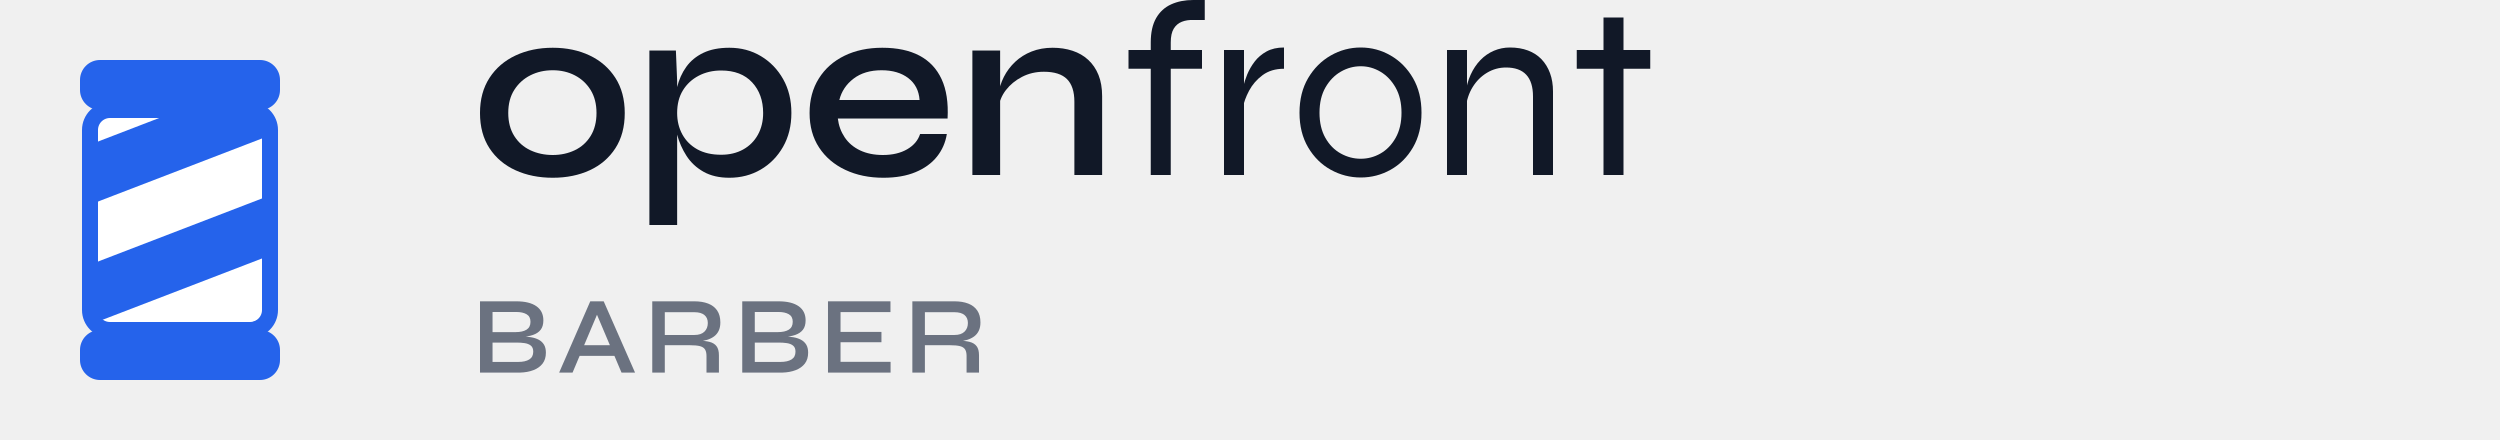
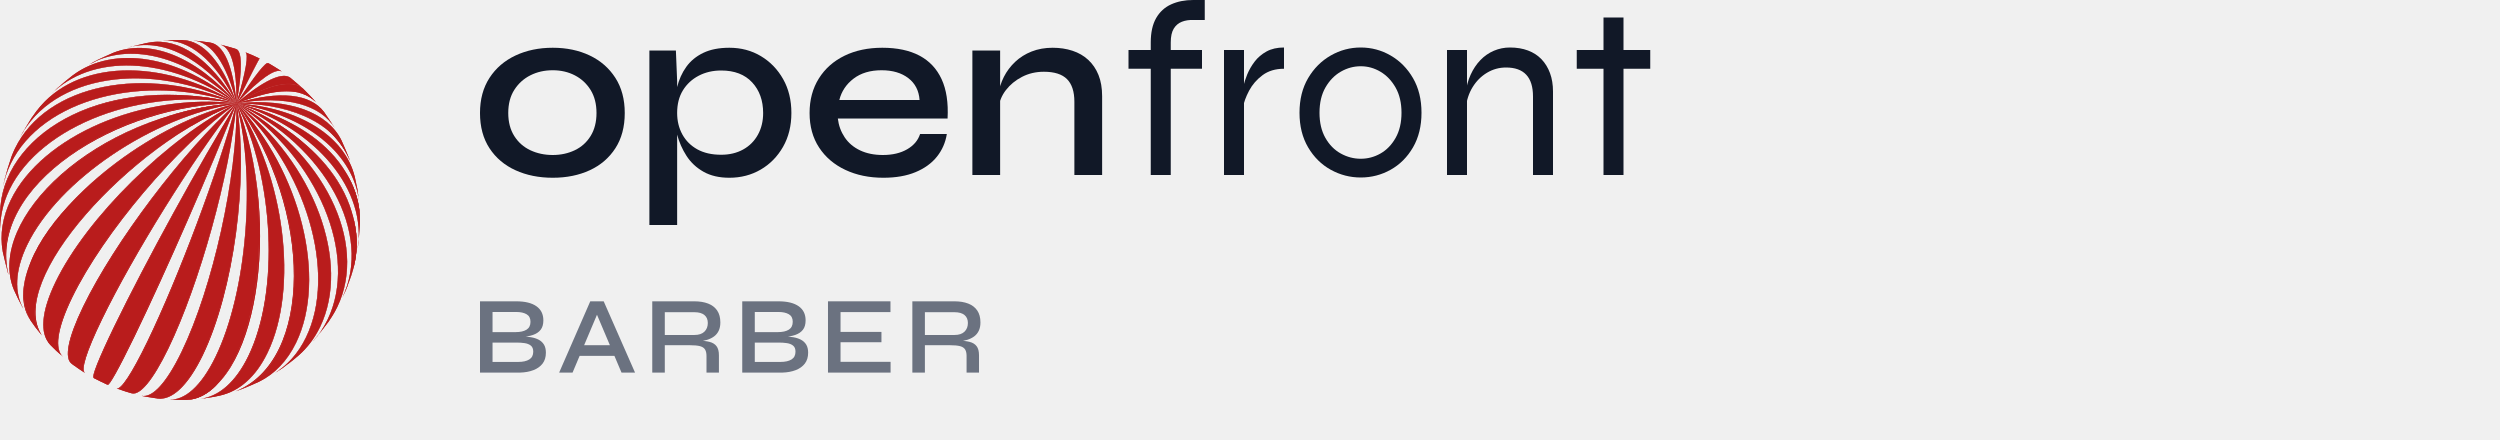
<svg xmlns="http://www.w3.org/2000/svg" width="250" height="44" viewBox="0 0 250 44" fill="none">
  <g transform="translate(0 4)">
-     <svg viewBox="0 0 36 36" width="36" height="36">
+     <svg style="color: #b91c1c" viewBox="0 0 116 116" fill="currentColor" width="36" height="36">
+       <g clipPath="url(#clip0_103_7079)">
+         <path d="M93.67 12.268C94.903 13.285 96.526 14.67 97.716 15.73C94.406 12.636 86.984 13.934 76.338 20.339C76.338 20.339 76.316 20.339 76.316 20.317C85.21 12.852 91.203 10.321 93.67 12.268Z" fill="currentColor" />
+         <path d="M93.67 12.268C94.903 13.285 96.526 14.67 97.716 15.73C94.406 12.636 86.984 13.934 76.338 20.339C76.338 20.339 76.316 20.339 76.316 20.317C85.21 12.852 91.203 10.321 93.67 12.268Z" fill="currentColor" />
+         <path d="M93.67 12.269C94.903 13.286 96.526 14.671 97.716 15.731C94.405 12.637 86.984 13.935 76.338 20.34C76.338 20.34 76.316 20.34 76.316 20.318C85.209 12.853 91.203 10.321 93.67 12.269ZM93.54 12.161C91.073 10.235 85.101 12.831 76.208 20.404C86.962 13.957 94.449 12.658 97.781 15.796C96.526 14.692 94.838 13.221 93.54 12.161Z" fill="currentColor" />
+         <path d="M93.67 12.269C94.903 13.286 96.526 14.671 97.716 15.731C94.405 12.637 86.984 13.935 76.338 20.34C76.338 20.34 76.316 20.34 76.316 20.318C85.209 12.853 91.203 10.321 93.67 12.269ZM93.54 12.161C91.073 10.235 85.101 12.831 76.208 20.404C86.962 13.957 94.449 12.658 97.781 15.796C96.526 14.692 94.838 13.221 93.54 12.161Z" fill="currentColor" />
+         <path d="M86.573 7.53L87.006 7.768C88.131 8.46 89.624 9.369 90.727 10.105C88.91 8.828 83.976 12.139 76.317 20.318C76.317 20.318 76.295 20.318 76.295 20.296C79.151 16.012 85.145 7.054 86.573 7.53Z" fill="currentColor" />
+         <path d="M86.573 7.53L87.006 7.768C88.131 8.46 89.624 9.369 90.727 10.105C88.91 8.828 83.976 12.139 76.317 20.318C76.317 20.318 76.295 20.318 76.295 20.296C79.151 16.012 85.145 7.054 86.573 7.53Z" fill="currentColor" />
+         <path d="M86.573 7.529L87.005 7.767C88.13 8.46 89.623 9.369 90.727 10.104C88.909 8.828 83.976 12.138 76.316 20.317C76.316 20.317 76.295 20.317 76.295 20.296C79.151 16.011 85.144 7.053 86.573 7.529ZM86.421 7.443C85.62 6.988 82.18 11.273 76.208 20.425C83.976 12.203 88.996 8.914 90.857 10.213C89.71 9.477 88.174 8.481 87.005 7.767L86.421 7.443Z" fill="currentColor" />
+         <path d="M86.573 7.529L87.005 7.767C88.13 8.46 89.623 9.369 90.727 10.104C88.909 8.828 83.976 12.138 76.316 20.317C76.316 20.317 76.295 20.317 76.295 20.296C79.151 16.011 85.144 7.053 86.573 7.529ZM86.421 7.443C85.62 6.988 82.18 11.273 76.208 20.425C83.976 12.203 88.996 8.914 90.857 10.213C89.71 9.477 88.174 8.481 87.005 7.767L86.421 7.443Z" fill="currentColor" />
+         <path d="M79.151 4.003L81.379 4.933L83.5 5.907C83.457 5.864 81.055 10.646 76.251 20.296H76.23C79.367 9.845 80.254 4.414 79.151 4.003Z" fill="currentColor" />
+         <path d="M79.151 4.003L81.379 4.933L83.5 5.907C83.457 5.864 81.055 10.646 76.251 20.296H76.23C79.367 9.845 80.254 4.414 79.151 4.003Z" fill="currentColor" />
+         <path d="M79.151 4.002L81.379 4.933L83.5 5.907C83.457 5.863 81.055 10.645 76.251 20.296H76.23C79.367 9.845 80.254 4.414 79.151 4.002ZM79.021 3.938C80.168 4.349 79.324 9.866 76.208 20.425C81.076 10.71 83.565 5.928 83.651 5.971L81.401 4.911L79.021 3.938Z" fill="currentColor" />
+         <path d="M79.151 4.002L81.379 4.933L83.5 5.907C83.457 5.863 81.055 10.645 76.251 20.296H76.23C79.367 9.845 80.254 4.414 79.151 4.002ZM79.021 3.938C80.168 4.349 79.324 9.866 76.208 20.425C81.076 10.71 83.565 5.928 83.651 5.971L81.401 4.911L79.021 3.938Z" fill="currentColor" />
+         <path d="M71.231 1.536C72.53 1.882 74.261 2.337 75.537 2.726L75.927 2.856C77.874 3.484 78.134 9.347 76.23 20.296H76.208C76.381 8.59 74.456 2.272 71.231 1.536Z" fill="currentColor" />
+         <path d="M71.231 1.536C72.53 1.882 74.261 2.337 75.537 2.726L75.927 2.856C77.874 3.484 78.134 9.347 76.23 20.296H76.208C76.381 8.59 74.456 2.272 71.231 1.536Z" fill="currentColor" />
+         <path d="M71.231 1.536C72.53 1.883 74.261 2.337 75.537 2.727L75.927 2.856C77.874 3.484 78.134 9.348 76.23 20.296H76.208C76.381 8.59 74.456 2.272 71.231 1.536ZM71.08 1.493C72.53 2.077 76.36 3.657 76.23 20.426C78.199 9.391 78.004 3.505 76.078 2.9L75.537 2.727C74.196 2.337 72.422 1.818 71.08 1.493Z" fill="currentColor" />
+         <path d="M71.231 1.536C72.53 1.883 74.261 2.337 75.537 2.727L75.927 2.856C77.874 3.484 78.134 9.348 76.23 20.296H76.208C76.381 8.59 74.456 2.272 71.231 1.536ZM71.08 1.493C72.53 2.077 76.36 3.657 76.23 20.426C78.199 9.391 78.004 3.505 76.078 2.9L75.537 2.727C74.196 2.337 72.422 1.818 71.08 1.493Z" fill="currentColor" />
+         <path d="M62.512 0.173C64.07 0.346 66.125 0.584 67.683 0.822C71.859 1.514 75.062 8.092 76.208 20.274H76.187C73.136 7.421 68.073 0.627 62.512 0.173Z" fill="currentColor" />
+         <path d="M62.512 0.173C64.07 0.346 66.125 0.584 67.683 0.822C71.859 1.514 75.062 8.092 76.208 20.274H76.187C73.136 7.421 68.073 0.627 62.512 0.173Z" fill="currentColor" />
+         <path d="M62.512 0.173C64.07 0.346 66.126 0.584 67.683 0.822C71.859 1.514 75.062 8.092 76.209 20.274H76.187C73.136 7.421 68.073 0.627 62.512 0.173ZM62.339 0.173C67.965 0.606 73.093 7.465 76.209 20.426C75.127 8.157 72.011 1.558 67.835 0.844C66.234 0.606 64.113 0.324 62.512 0.173H62.339Z" fill="currentColor" />
+         <path d="M62.512 0.173C64.07 0.346 66.126 0.584 67.683 0.822C71.859 1.514 75.062 8.092 76.209 20.274H76.187C73.136 7.421 68.073 0.627 62.512 0.173ZM62.339 0.173C67.965 0.606 73.093 7.465 76.209 20.426C75.127 8.157 72.011 1.558 67.835 0.844C66.234 0.606 64.113 0.324 62.512 0.173H62.339Z" fill="currentColor" />
+         <path d="M52.623 0.238L55.111 0.065L58.508 0C66.017 0.757 71.145 6.621 76.165 20.275H76.143C69.414 6.297 60.716 -0.541 52.623 0.238Z" fill="currentColor" />
+         <path d="M52.623 0.238L55.111 0.065L58.508 0C66.017 0.757 71.145 6.621 76.165 20.275H76.143C69.414 6.297 60.716 -0.541 52.623 0.238Z" fill="currentColor" />
+         <path d="M52.623 0.238L55.111 0.065L58.508 0C66.016 0.757 71.144 6.621 76.165 20.275H76.143C69.413 6.297 60.715 -0.541 52.623 0.238ZM52.406 0.26C60.585 -0.563 69.392 6.318 76.208 20.426C71.75 6.989 65.281 0.065 58.681 0C57.599 0.022 56.171 0.022 55.111 0.065L52.406 0.26Z" fill="currentColor" />
+         <path d="M52.623 0.238L55.111 0.065L58.508 0C66.016 0.757 71.144 6.621 76.165 20.275H76.143C69.413 6.297 60.715 -0.541 52.623 0.238ZM52.406 0.26C60.585 -0.563 69.392 6.318 76.208 20.426C71.75 6.989 65.281 0.065 58.681 0C57.599 0.022 56.171 0.022 55.111 0.065L52.406 0.26Z" fill="currentColor" />
+         <path d="M41.328 2.423C42.994 1.99 45.201 1.406 46.889 1.06L48.101 0.844C57.254 -0.758 67.683 5.864 76.122 20.274H76.1C65.043 5.301 51.931 -0.779 41.328 2.423Z" fill="currentColor" />
+         <path d="M41.328 2.423C42.994 1.99 45.201 1.406 46.889 1.06L48.101 0.844C57.254 -0.758 67.683 5.864 76.122 20.274H76.1C65.043 5.301 51.931 -0.779 41.328 2.423Z" fill="currentColor" />
+         <path d="M41.329 2.423C42.995 1.991 45.202 1.406 46.89 1.06L48.101 0.844C57.254 -0.757 67.683 5.864 76.122 20.274H76.101C65.044 5.301 51.931 -0.779 41.329 2.423ZM41.112 2.488C51.78 -0.801 65.044 5.323 76.209 20.404C67.835 5.907 57.449 -0.779 48.296 0.779L46.89 1.038C45.159 1.471 42.843 2.012 41.112 2.488Z" fill="currentColor" />
+         <path d="M41.329 2.423C42.995 1.991 45.202 1.406 46.89 1.06L48.101 0.844C57.254 -0.757 67.683 5.864 76.122 20.274H76.101C65.044 5.301 51.931 -0.779 41.329 2.423ZM41.112 2.488C51.78 -0.801 65.044 5.323 76.209 20.404C67.835 5.907 57.449 -0.779 48.296 0.779L46.89 1.038C45.159 1.471 42.843 2.012 41.112 2.488Z" fill="currentColor" />
+         <path d="M28.843 7.854C31.028 6.686 33.971 5.236 36.243 4.241C47.754 -0.455 62.965 4.998 76.1 20.296H76.078C59.806 4.738 41.393 0.541 28.843 7.854Z" fill="currentColor" />
+         <path d="M28.843 7.854C31.028 6.686 33.971 5.236 36.243 4.241C47.754 -0.455 62.965 4.998 76.1 20.296H76.078C59.806 4.738 41.393 0.541 28.843 7.854Z" fill="currentColor" />
+         <path d="M28.843 7.854C31.029 6.686 33.972 5.236 36.244 4.24C47.755 -0.455 62.966 4.998 76.1 20.296H76.079C59.807 4.738 41.393 0.54 28.843 7.854ZM28.605 7.984C41.199 0.584 59.807 4.76 76.209 20.425C63.161 5.063 47.993 -0.498 36.482 4.132C31.289 6.426 31.202 6.469 28.605 7.984Z" fill="currentColor" />
+         <path d="M28.843 7.854C31.029 6.686 33.972 5.236 36.244 4.24C47.755 -0.455 62.966 4.998 76.1 20.296H76.079C59.807 4.738 41.393 0.54 28.843 7.854ZM28.605 7.984C41.199 0.584 59.807 4.76 76.209 20.425C63.161 5.063 47.993 -0.498 36.482 4.132C31.289 6.426 31.202 6.469 28.605 7.984Z" fill="currentColor" />
+         <path d="M16.401 17.547L18.479 15.514C19.928 14.259 21.876 12.592 23.412 11.424C36.373 1.774 57.34 4.651 76.078 20.296C76.078 20.296 76.078 20.296 76.057 20.317C53.835 4.889 29.276 4.305 16.401 17.547Z" fill="currentColor" />
+         <path d="M16.401 17.547L18.479 15.514C19.928 14.259 21.876 12.592 23.412 11.424C36.373 1.774 57.34 4.651 76.078 20.296C76.078 20.296 76.078 20.296 76.057 20.317C53.835 4.889 29.276 4.305 16.401 17.547Z" fill="currentColor" />
+         <path d="M16.402 17.548L18.479 15.514C19.929 14.259 21.876 12.593 23.413 11.425C36.374 1.774 57.341 4.652 76.079 20.296C76.079 20.296 76.079 20.296 76.057 20.318C53.835 4.89 29.276 4.306 16.402 17.548ZM16.186 17.765C29.06 4.371 53.835 4.89 76.209 20.426C57.557 4.674 36.633 1.688 23.672 11.23C22.093 12.485 20.015 14.151 18.501 15.492L16.186 17.765Z" fill="currentColor" />
+         <path d="M16.402 17.548L18.479 15.514C19.929 14.259 21.876 12.593 23.413 11.425C36.374 1.774 57.341 4.652 76.079 20.296C76.079 20.296 76.079 20.296 76.057 20.318C53.835 4.89 29.276 4.306 16.402 17.548ZM16.186 17.765C29.06 4.371 53.835 4.89 76.209 20.426C57.557 4.674 36.633 1.688 23.672 11.23C22.093 12.485 20.015 14.151 18.501 15.492L16.186 17.765Z" fill="currentColor" />
+         <path d="M6.534 31.201C7.573 29.362 9.001 26.939 10.148 25.164L11.835 22.828C24.061 6.772 51.281 5.279 76.056 20.318C76.056 20.318 76.056 20.318 76.056 20.339C47.819 6.253 16.985 11.143 6.534 31.201Z" fill="currentColor" />
+         <path d="M6.534 31.201C7.573 29.362 9.001 26.939 10.148 25.164L11.835 22.828C24.061 6.772 51.281 5.279 76.056 20.318C76.056 20.318 76.056 20.318 76.056 20.339C47.819 6.253 16.985 11.143 6.534 31.201Z" fill="currentColor" />
+         <path d="M6.534 31.201C7.573 29.362 9.001 26.939 10.148 25.164L11.835 22.827C24.061 6.772 51.281 5.279 76.056 20.317C76.056 20.317 76.056 20.317 76.056 20.339C47.819 6.253 16.985 11.143 6.534 31.201ZM6.404 31.504C16.769 11.251 47.841 6.274 76.208 20.426C51.519 5.258 24.32 6.599 12.03 22.589L10.169 25.164C8.979 27.047 7.443 29.557 6.404 31.504Z" fill="currentColor" />
+         <path d="M6.534 31.201C7.573 29.362 9.001 26.939 10.148 25.164L11.835 22.827C24.061 6.772 51.281 5.279 76.056 20.317C76.056 20.317 76.056 20.317 76.056 20.339C47.819 6.253 16.985 11.143 6.534 31.201ZM6.404 31.504C16.769 11.251 47.841 6.274 76.208 20.426C51.519 5.258 24.32 6.599 12.03 22.589L10.169 25.164C8.979 27.047 7.443 29.557 6.404 31.504Z" fill="currentColor" />
+         <path d="M1.039 46.975L1.515 44.79C2.099 42.648 2.922 39.813 3.657 37.736C3.982 36.849 4.371 35.983 4.782 35.118C14.822 14.389 46.695 7.811 76.035 20.339C76.035 20.339 76.035 20.339 76.035 20.361C45.981 10.343 13.524 18.976 3.484 39.683C2.337 42.064 1.515 44.509 1.039 46.975Z" fill="currentColor" />
+         <path d="M1.039 46.975L1.515 44.79C2.099 42.648 2.922 39.813 3.657 37.736C3.982 36.849 4.371 35.983 4.782 35.118C14.822 14.389 46.695 7.811 76.035 20.339C76.035 20.339 76.035 20.339 76.035 20.361C45.981 10.343 13.524 18.976 3.484 39.683C2.337 42.064 1.515 44.509 1.039 46.975Z" fill="currentColor" />
+         <path d="M1.038 46.975L1.514 44.79C2.099 42.648 2.921 39.813 3.657 37.736C3.981 36.849 4.371 35.983 4.782 35.118C14.822 14.389 46.694 7.811 76.035 20.339C76.035 20.339 76.035 20.339 76.035 20.361C45.98 10.343 13.523 18.976 3.483 39.684C2.337 42.064 1.514 44.509 1.038 46.975ZM0.995 47.278C1.471 44.769 2.293 42.258 3.462 39.835C13.523 19.084 46.088 10.386 76.208 20.426C46.846 7.703 14.887 14.194 4.825 34.945C4.436 35.767 4.068 36.589 3.765 37.412C3.029 39.619 2.099 42.561 1.514 44.79L0.995 47.278Z" fill="currentColor" />
+         <path d="M1.038 46.975L1.514 44.79C2.099 42.648 2.921 39.813 3.657 37.736C3.981 36.849 4.371 35.983 4.782 35.118C14.822 14.389 46.694 7.811 76.035 20.339C76.035 20.339 76.035 20.339 76.035 20.361C45.98 10.343 13.523 18.976 3.483 39.684C2.337 42.064 1.514 44.509 1.038 46.975ZM0.995 47.278C1.471 44.769 2.293 42.258 3.462 39.835C13.523 19.084 46.088 10.386 76.208 20.426C46.846 7.703 14.887 14.194 4.825 34.945C4.436 35.767 4.068 36.589 3.765 37.412C3.029 39.619 2.099 42.561 1.514 44.79L0.995 47.278Z" fill="currentColor" />
+         <path d="M0.151 62.23C0.086 60.585 -0.022 58.4 -0 56.755L0.151 53.553C4.263 23.455 43.427 11.922 76.013 20.382V20.404C45.721 14.995 13.069 27.371 3.029 48.079C0.736 52.839 -0.195 57.621 0.151 62.23Z" fill="currentColor" />
+         <path d="M0.151 62.23C0.086 60.585 -0.022 58.4 -0 56.755L0.151 53.553C4.263 23.455 43.427 11.922 76.013 20.382V20.404C45.721 14.995 13.069 27.371 3.029 48.079C0.736 52.839 -0.195 57.621 0.151 62.23Z" fill="currentColor" />
+         <path d="M0.151 62.23C0.086 60.586 -0.022 58.4 -0 56.756L0.151 53.553C4.263 23.455 43.427 11.922 76.013 20.383V20.404C45.721 14.995 13.069 27.372 3.029 48.079C0.736 52.839 -0.195 57.621 0.151 62.23ZM0.173 62.511C-0.173 57.859 0.736 53.034 3.051 48.23C13.112 27.48 45.872 15.038 76.208 20.426C34.296 10.256 2.51 29.557 0.173 53.251L-0 56.756C0.022 58.487 0.043 60.78 0.173 62.511Z" fill="currentColor" />
+         <path d="M0.151 62.23C0.086 60.586 -0.022 58.4 -0 56.756L0.151 53.553C4.263 23.455 43.427 11.922 76.013 20.383V20.404C45.721 14.995 13.069 27.372 3.029 48.079C0.736 52.839 -0.195 57.621 0.151 62.23ZM0.173 62.511C-0.173 57.859 0.736 53.034 3.051 48.23C13.112 27.48 45.872 15.038 76.208 20.426C34.296 10.256 2.51 29.557 0.173 53.251L-0 56.756C0.022 58.487 0.043 60.78 0.173 62.511Z" fill="currentColor" />
+         <path d="M2.727 75.581C2.121 73.374 1.364 70.409 0.888 68.181C-0.043 62.987 0.758 57.405 3.506 51.736C13.546 31.007 45.981 17.007 76.035 20.404V20.426C46.695 19.863 14.822 36.157 4.782 56.864C1.515 63.615 0.952 69.998 2.727 75.581Z" fill="currentColor" />
+         <path d="M2.727 75.581C2.121 73.374 1.364 70.409 0.888 68.181C-0.043 62.987 0.758 57.405 3.506 51.736C13.546 31.007 45.981 17.007 76.035 20.404V20.426C46.695 19.863 14.822 36.157 4.782 56.864C1.515 63.615 0.952 69.998 2.727 75.581Z" fill="currentColor" />
+         <path d="M2.727 75.581C2.121 73.374 1.364 70.409 0.888 68.18C-0.043 62.987 0.758 57.405 3.506 51.736C13.546 31.007 45.981 17.007 76.035 20.404V20.426C46.695 19.863 14.822 36.157 4.782 56.864C1.515 63.615 0.952 69.998 2.727 75.581ZM2.792 75.819C-4.392 47.17 38.061 20.339 76.209 20.426C46.11 16.877 13.524 30.812 3.462 51.563C0.736 57.188 -0.043 62.749 0.844 67.921C1.342 70.301 2.121 73.46 2.792 75.819Z" fill="currentColor" />
+         <path d="M2.727 75.581C2.121 73.374 1.364 70.409 0.888 68.18C-0.043 62.987 0.758 57.405 3.506 51.736C13.546 31.007 45.981 17.007 76.035 20.404V20.426C46.695 19.863 14.822 36.157 4.782 56.864C1.515 63.615 0.952 69.998 2.727 75.581ZM2.792 75.819C-4.392 47.17 38.061 20.339 76.209 20.426C46.11 16.877 13.524 30.812 3.462 51.563C0.736 57.188 -0.043 62.749 0.844 67.921C1.342 70.301 2.121 73.46 2.792 75.819Z" fill="currentColor" />
+         <path d="M7.465 86.486L7.033 85.728C6.232 84.149 5.193 82.05 4.479 80.427C2.164 74.845 2.532 68.072 6.146 60.629C16.186 39.921 47.452 21.962 76.014 20.447V20.469C48.88 24.818 18.76 45.071 8.72 65.778C4.696 74.087 4.501 81.206 7.465 86.486Z" fill="currentColor" />
+         <path d="M7.465 86.486L7.033 85.728C6.232 84.149 5.193 82.05 4.479 80.427C2.164 74.845 2.532 68.072 6.146 60.629C16.186 39.921 47.452 21.962 76.014 20.447V20.469C48.88 24.818 18.76 45.071 8.72 65.778C4.696 74.087 4.501 81.206 7.465 86.486Z" fill="currentColor" />
+         <path d="M7.465 86.486L7.033 85.728C6.232 84.149 5.193 82.05 4.479 80.427C2.164 74.845 2.532 68.072 6.146 60.629C16.186 39.921 47.452 21.962 76.014 20.447V20.469C48.88 24.818 18.76 45.071 8.72 65.778C4.696 74.087 4.501 81.206 7.465 86.486ZM7.574 86.659C4.588 81.401 4.782 74.282 8.807 65.952C18.869 45.201 49.053 24.818 76.209 20.426C30.12 23.888 -4.435 58.14 4.415 80.211C5.172 81.877 6.21 84.084 7.054 85.728L7.574 86.659Z" fill="currentColor" />
+         <path d="M7.465 86.486L7.033 85.728C6.232 84.149 5.193 82.05 4.479 80.427C2.164 74.845 2.532 68.072 6.146 60.629C16.186 39.921 47.452 21.962 76.014 20.447V20.469C48.88 24.818 18.76 45.071 8.72 65.778C4.696 74.087 4.501 81.206 7.465 86.486ZM7.574 86.659C4.588 81.401 4.782 74.282 8.807 65.952C18.869 45.201 49.053 24.818 76.209 20.426C30.12 23.888 -4.435 58.14 4.415 80.211C5.172 81.877 6.21 84.084 7.054 85.728L7.574 86.659Z" fill="currentColor" />
+         <path d="M13.415 95.097L11.468 92.631L9.823 90.315C-2.229 68.548 39.013 30.076 76.057 20.469C76.057 20.469 76.057 20.49 76.078 20.49C35.27 37.368 2.099 81.293 13.415 95.097Z" fill="currentColor" />
+         <path d="M13.415 95.097L11.468 92.631L9.823 90.315C-2.229 68.548 39.013 30.076 76.057 20.469C76.057 20.469 76.057 20.49 76.078 20.49C35.27 37.368 2.099 81.293 13.415 95.097Z" fill="currentColor" />
+         <path d="M13.415 95.098L11.468 92.631L9.823 90.316C-2.229 68.548 39.013 30.076 76.056 20.469C76.056 20.469 76.056 20.491 76.078 20.491C35.269 37.368 2.098 81.293 13.415 95.098ZM13.545 95.228C1.666 77.658 42.193 33.711 76.208 20.426C50.199 26.679 20.967 48.577 10.905 69.327C6.642 78.112 6.491 85.296 9.737 90.164L11.489 92.631L13.545 95.228Z" fill="currentColor" />
+         <path d="M13.415 95.098L11.468 92.631L9.823 90.316C-2.229 68.548 39.013 30.076 76.056 20.469C76.056 20.469 76.056 20.491 76.078 20.491C35.269 37.368 2.098 81.293 13.415 95.098ZM13.545 95.228C1.666 77.658 42.193 33.711 76.208 20.426C50.199 26.679 20.967 48.577 10.905 69.327C6.642 78.112 6.491 85.296 9.737 90.164L11.489 92.631L13.545 95.228Z" fill="currentColor" />
+         <path d="M20.209 101.979L18.197 100.183L16.163 98.171C12.917 94.752 13.285 87.871 18.002 78.112C28.042 57.405 54.008 31.635 76.056 20.491C56.82 34.275 33.105 62.166 23.066 82.873C18.154 92.999 17.418 99.556 20.209 101.979Z" fill="currentColor" />
+         <path d="M20.209 101.979L18.197 100.183L16.163 98.171C12.917 94.752 13.285 87.871 18.002 78.112C28.042 57.405 54.008 31.635 76.056 20.491C56.82 34.275 33.105 62.166 23.066 82.873C18.154 92.999 17.418 99.556 20.209 101.979Z" fill="currentColor" />
+         <path d="M20.21 101.978L18.197 100.183L16.163 98.17C12.918 94.751 13.286 87.871 18.003 78.112C28.043 57.405 54.008 31.634 76.057 20.491C56.821 34.274 33.106 62.165 23.066 82.872C18.154 92.999 17.419 99.555 20.21 101.978ZM20.34 102.108C17.57 99.707 18.306 93.172 23.239 83.024C33.301 62.273 57.016 34.252 76.23 20.426C54.073 31.461 27.956 57.21 17.895 77.961C13.178 87.698 12.831 94.6 16.077 98.04L18.241 100.183L20.34 102.108Z" fill="currentColor" />
+         <path d="M20.21 101.978L18.197 100.183L16.163 98.17C12.918 94.751 13.286 87.871 18.003 78.112C28.043 57.405 54.008 31.634 76.057 20.491C56.821 34.274 33.106 62.165 23.066 82.872C18.154 92.999 17.419 99.555 20.21 101.978ZM20.34 102.108C17.57 99.707 18.306 93.172 23.239 83.024C33.301 62.273 57.016 34.252 76.23 20.426C54.073 31.461 27.956 57.21 17.895 77.961C13.178 87.698 12.831 94.6 16.077 98.04L18.241 100.183L20.34 102.108Z" fill="currentColor" />
+         <path d="M27.264 107.194C26.139 106.458 24.646 105.463 23.542 104.662L23.153 104.359C20.859 102.628 21.941 96.375 26.961 86.01C37.001 65.303 58.985 36.005 76.1 20.513C76.1 20.513 76.122 20.513 76.122 20.534C62.144 38.191 42.713 69.219 32.673 89.927C27.588 100.464 25.879 106.285 27.264 107.194Z" fill="currentColor" />
+         <path d="M27.264 107.194C26.139 106.458 24.646 105.463 23.542 104.662L23.153 104.359C20.859 102.628 21.941 96.375 26.961 86.01C37.001 65.303 58.985 36.005 76.1 20.513C76.1 20.513 76.122 20.513 76.122 20.534C62.144 38.191 42.713 69.219 32.673 89.927C27.588 100.464 25.879 106.285 27.264 107.194Z" fill="currentColor" />
+         <path d="M27.264 107.193C26.139 106.458 24.646 105.462 23.542 104.662L23.153 104.359C20.859 102.628 21.941 96.374 26.961 86.01C37.001 65.303 58.985 36.005 76.1 20.512C76.1 20.512 76.122 20.512 76.122 20.534C62.144 38.191 42.713 69.219 32.673 89.926C27.588 100.464 25.879 106.285 27.264 107.193ZM27.394 107.258C26.031 106.393 27.762 100.572 32.868 90.035C42.93 69.284 62.339 38.104 76.209 20.404C58.985 35.81 36.849 65.129 26.788 85.88C21.768 96.223 20.708 102.498 23.023 104.272L23.542 104.662C24.711 105.462 26.225 106.523 27.394 107.258Z" fill="currentColor" />
+         <path d="M27.264 107.193C26.139 106.458 24.646 105.462 23.542 104.662L23.153 104.359C20.859 102.628 21.941 96.374 26.961 86.01C37.001 65.303 58.985 36.005 76.1 20.512C76.1 20.512 76.122 20.512 76.122 20.534C62.144 38.191 42.713 69.219 32.673 89.926C27.588 100.464 25.879 106.285 27.264 107.193ZM27.394 107.258C26.031 106.393 27.762 100.572 32.868 90.035C42.93 69.284 62.339 38.104 76.209 20.404C58.985 35.81 36.849 65.129 26.788 85.88C21.768 96.223 20.708 102.498 23.023 104.272L23.542 104.662C24.711 105.462 26.225 106.523 27.394 107.258Z" fill="currentColor" />
+         <path d="M34.555 111.045C33.257 110.439 31.547 109.617 30.271 108.946C29.643 108.578 31.829 103.039 36.957 92.436C46.997 71.729 64.523 39.575 76.121 20.534H76.143C67.921 41.242 53.142 74.737 43.102 95.444C37.974 106.068 35.074 111.261 34.555 111.045Z" fill="currentColor" />
+         <path d="M34.555 111.045C33.257 110.439 31.547 109.617 30.271 108.946C29.643 108.578 31.829 103.039 36.957 92.436C46.997 71.729 64.523 39.575 76.121 20.534H76.143C67.921 41.242 53.142 74.737 43.102 95.444C37.974 106.068 35.074 111.261 34.555 111.045Z" fill="currentColor" />
+         <path d="M34.555 111.045C33.257 110.439 31.548 109.617 30.271 108.946C29.643 108.578 31.829 103.039 36.957 92.436C46.997 71.729 64.523 39.575 76.121 20.534H76.143C67.921 41.241 53.142 74.737 43.102 95.444C37.974 106.068 35.075 111.261 34.555 111.045ZM34.707 111.11C35.248 111.348 38.19 106.155 43.34 95.552C53.402 74.802 68.115 41.176 76.23 20.426C64.502 39.38 46.846 71.577 36.784 92.328C31.656 102.931 29.492 108.491 30.163 108.859C31.483 109.53 33.257 110.439 34.599 111.045L34.707 111.11Z" fill="currentColor" />
+         <path d="M34.555 111.045C33.257 110.439 31.548 109.617 30.271 108.946C29.643 108.578 31.829 103.039 36.957 92.436C46.997 71.729 64.523 39.575 76.121 20.534H76.143C67.921 41.241 53.142 74.737 43.102 95.444C37.974 106.068 35.075 111.261 34.555 111.045ZM34.707 111.11C35.248 111.348 38.19 106.155 43.34 95.552C53.402 74.802 68.115 41.176 76.23 20.426C64.502 39.38 46.846 71.577 36.784 92.328C31.656 102.931 29.492 108.491 30.163 108.859C31.483 109.53 33.257 110.439 34.599 111.045L34.707 111.11Z" fill="currentColor" />
+         <path d="M42.302 113.814L40.441 113.252L37.715 112.321C39.1 112.819 42.518 107.821 47.647 97.283C57.708 76.597 70.453 42.28 76.187 20.556H76.208C74.001 43.427 64.091 78.675 54.051 99.382C49.01 109.768 44.899 114.528 42.302 113.814Z" fill="currentColor" />
+         <path d="M42.302 113.814L40.441 113.252L37.715 112.321C39.1 112.819 42.518 107.821 47.647 97.283C57.708 76.597 70.453 42.28 76.187 20.556H76.208C74.001 43.427 64.091 78.675 54.051 99.382C49.01 109.768 44.899 114.528 42.302 113.814Z" fill="currentColor" />
+         <path d="M42.302 113.814L40.441 113.252L37.715 112.321C39.1 112.819 42.518 107.821 47.647 97.283C57.708 76.597 70.453 42.28 76.187 20.556H76.208C74.001 43.427 64.091 78.675 54.051 99.382C49.01 109.768 44.898 114.529 42.302 113.814ZM42.453 113.858C45.072 114.572 49.204 109.811 54.246 99.425C64.308 78.675 74.131 43.297 76.208 20.404C70.388 42.064 57.513 76.446 47.452 97.197C42.345 107.734 38.926 112.733 37.585 112.257L40.441 113.252L42.453 113.858Z" fill="currentColor" />
+         <path d="M42.302 113.814L40.441 113.252L37.715 112.321C39.1 112.819 42.518 107.821 47.647 97.283C57.708 76.597 70.453 42.28 76.187 20.556H76.208C74.001 43.427 64.091 78.675 54.051 99.382C49.01 109.768 44.898 114.529 42.302 113.814ZM42.453 113.858C45.072 114.572 49.204 109.811 54.246 99.425C64.308 78.675 74.131 43.297 76.208 20.404C70.388 42.064 57.513 76.446 47.452 97.197C42.345 107.734 38.926 112.733 37.585 112.257L40.441 113.252L42.453 113.858Z" fill="currentColor" />
+         <path d="M50.784 115.524C49.55 115.329 47.928 115.091 46.716 114.875L45.742 114.68C49.139 115.394 53.705 110.763 58.66 100.529C68.7 79.822 76.554 44.054 76.208 20.556H76.23C80.103 44.66 75.105 80.903 65.065 101.611C60.283 111.499 55.219 116.065 50.784 115.524Z" fill="currentColor" />
+         <path d="M50.784 115.524C49.55 115.329 47.928 115.091 46.716 114.875L45.742 114.68C49.139 115.394 53.705 110.763 58.66 100.529C68.7 79.822 76.554 44.054 76.208 20.556H76.23C80.103 44.66 75.105 80.903 65.065 101.611C60.283 111.499 55.219 116.065 50.784 115.524Z" fill="currentColor" />
+         <path d="M50.784 115.524C49.55 115.329 47.928 115.091 46.716 114.875L45.742 114.68C49.139 115.394 53.705 110.763 58.66 100.529C68.7 79.821 76.554 44.054 76.208 20.556H76.23C80.103 44.66 75.105 80.903 65.065 101.611C60.283 111.499 55.219 116.065 50.784 115.524ZM50.957 115.545C55.414 116.065 60.499 111.521 65.303 101.654C75.364 80.903 80.254 44.53 76.23 20.426C76.489 43.903 68.548 79.735 58.487 100.485C53.532 110.72 48.988 115.372 45.612 114.637L46.737 114.875C47.971 115.091 49.659 115.394 50.957 115.545Z" fill="currentColor" />
+         <path d="M50.784 115.524C49.55 115.329 47.928 115.091 46.716 114.875L45.742 114.68C49.139 115.394 53.705 110.763 58.66 100.529C68.7 79.821 76.554 44.054 76.208 20.556H76.23C80.103 44.66 75.105 80.903 65.065 101.611C60.283 111.499 55.219 116.065 50.784 115.524ZM50.957 115.545C55.414 116.065 60.499 111.521 65.303 101.654C75.364 80.903 80.254 44.53 76.23 20.426C76.489 43.903 68.548 79.735 58.487 100.485C53.532 110.72 48.988 115.372 45.612 114.637L46.737 114.875C47.971 115.091 49.659 115.394 50.957 115.545Z" fill="currentColor" />
+         <path d="M60.239 115.956C58.551 115.978 56.279 115.956 54.592 115.891C59.633 116.173 65 111.65 69.63 102.065C79.67 81.358 82.613 44.92 76.23 20.577H76.251C86.053 44.963 85.88 81.422 75.84 102.13C71.469 111.174 65.93 115.718 60.239 115.956Z" fill="currentColor" />
+         <path d="M60.239 115.956C58.551 115.978 56.279 115.956 54.592 115.891C59.633 116.173 65 111.65 69.63 102.065C79.67 81.358 82.613 44.92 76.23 20.577H76.251C86.053 44.963 85.88 81.422 75.84 102.13C71.469 111.174 65.93 115.718 60.239 115.956Z" fill="currentColor" />
+         <path d="M60.239 115.956C58.552 115.978 56.28 115.956 54.592 115.892C59.633 116.173 65 111.651 69.63 102.065C79.67 81.358 82.613 44.92 76.23 20.577H76.251C86.053 44.963 85.88 81.423 75.84 102.13C71.469 111.175 65.93 115.718 60.239 115.956ZM60.434 115.935C82.548 113.079 91.398 59.525 76.23 20.426C82.548 44.747 79.519 81.293 69.457 102.043C64.805 111.651 59.46 116.173 54.44 115.87C56.215 115.935 58.638 116.065 60.434 115.935Z" fill="currentColor" />
+         <path d="M60.239 115.956C58.552 115.978 56.28 115.956 54.592 115.892C59.633 116.173 65 111.651 69.63 102.065C79.67 81.358 82.613 44.92 76.23 20.577H76.251C86.053 44.963 85.88 81.423 75.84 102.13C71.469 111.175 65.93 115.718 60.239 115.956ZM60.434 115.935C82.548 113.079 91.398 59.525 76.23 20.426C82.548 44.747 79.519 81.293 69.457 102.043C64.805 111.651 59.46 116.173 54.44 115.87C56.215 115.935 58.638 116.065 60.434 115.935Z" fill="currentColor" />
+         <path d="M71.101 114.507L69.089 114.94C67.748 115.157 65.995 115.46 64.653 115.633C70.56 114.94 76.078 110.375 80.233 101.828C90.272 81.12 88.498 44.791 76.294 20.6H76.316C91.744 44.25 96.093 80.147 86.053 100.854C82.288 108.579 77.03 113.123 71.101 114.507Z" fill="currentColor" />
+         <path d="M71.101 114.507L69.089 114.94C67.748 115.157 65.995 115.46 64.653 115.633C70.56 114.94 76.078 110.375 80.233 101.828C90.272 81.12 88.498 44.791 76.294 20.6H76.316C91.744 44.25 96.093 80.147 86.053 100.854C82.288 108.579 77.03 113.123 71.101 114.507Z" fill="currentColor" />
+         <path d="M71.102 114.507L69.09 114.939C67.748 115.156 65.995 115.459 64.654 115.632C70.561 114.939 76.079 110.374 80.233 101.827C90.273 81.12 88.499 44.79 76.295 20.599H76.317C91.744 44.249 96.094 80.146 86.054 100.853C82.289 108.578 77.031 113.122 71.102 114.507ZM71.318 114.442C77.225 113.035 82.483 108.513 86.227 100.767C96.288 80.016 91.809 44.054 76.208 20.426C88.369 44.638 90.078 81.076 80.017 101.827C75.862 110.396 70.345 114.961 64.438 115.632C65.822 115.437 67.705 115.178 69.09 114.918L71.318 114.442Z" fill="currentColor" />
+         <path d="M71.102 114.507L69.09 114.939C67.748 115.156 65.995 115.459 64.654 115.632C70.561 114.939 76.079 110.374 80.233 101.827C90.273 81.12 88.499 44.79 76.295 20.599H76.317C91.744 44.249 96.094 80.146 86.054 100.853C82.289 108.578 77.031 113.122 71.102 114.507ZM71.318 114.442C77.225 113.035 82.483 108.513 86.227 100.767C96.288 80.016 91.809 44.054 76.208 20.426C88.369 44.638 90.078 81.076 80.017 101.827C75.862 110.396 70.345 114.961 64.438 115.632C65.822 115.437 67.705 115.178 69.09 114.918L71.318 114.442Z" fill="currentColor" />
+         <path d="M83.348 110.158C81.79 110.85 79.735 111.78 78.155 112.386L76.078 113.122C81.726 111.261 86.616 106.804 90.056 99.707C100.096 78.999 93.951 43.6 76.338 20.556H76.359C96.85 42.431 105.332 76.9 95.292 97.608C92.371 103.58 88.239 107.756 83.348 110.158Z" fill="currentColor" />
+         <path d="M83.348 110.158C81.79 110.85 79.735 111.78 78.155 112.386L76.078 113.122C81.726 111.261 86.616 106.804 90.056 99.707C100.096 78.999 93.951 43.6 76.338 20.556H76.359C96.85 42.431 105.332 76.9 95.292 97.608C92.371 103.58 88.239 107.756 83.348 110.158Z" fill="currentColor" />
+         <path d="M83.349 110.157C81.791 110.85 79.736 111.78 78.156 112.386L76.079 113.122C81.726 111.261 86.616 106.804 90.057 99.706C100.097 78.999 93.952 43.6 76.338 20.555H76.36C96.851 42.431 105.333 76.9 95.293 97.608C92.372 103.58 88.239 107.756 83.349 110.157ZM83.587 110.049C88.456 107.647 92.545 103.471 95.423 97.543C105.485 76.792 96.873 42.28 76.209 20.447C101.006 54.895 100.811 103.45 75.841 113.208L78.156 112.408C79.8 111.715 81.986 110.828 83.587 110.049Z" fill="currentColor" />
+         <path d="M83.349 110.157C81.791 110.85 79.736 111.78 78.156 112.386L76.079 113.122C81.726 111.261 86.616 106.804 90.057 99.706C100.097 78.999 93.952 43.6 76.338 20.555H76.36C96.851 42.431 105.333 76.9 95.293 97.608C92.372 103.58 88.239 107.756 83.349 110.157ZM83.587 110.049C88.456 107.647 92.545 103.471 95.423 97.543C105.485 76.792 96.873 42.28 76.209 20.447C101.006 54.895 100.811 103.45 75.841 113.208L78.156 112.408C79.8 111.715 81.986 110.828 83.587 110.049Z" fill="currentColor" />
+         <path d="M96.028 101.805C91.311 105.57 91.311 105.57 88.671 107.237C92.826 104.64 96.288 100.81 98.755 95.704C108.795 74.996 98.755 41.393 76.338 20.556C76.338 20.556 76.338 20.556 76.359 20.556C101.135 39.64 113.079 71.837 103.017 92.566C101.243 96.266 98.863 99.339 96.028 101.805Z" fill="currentColor" />
+         <path d="M96.028 101.805C91.311 105.57 91.311 105.57 88.671 107.237C92.826 104.64 96.288 100.81 98.755 95.704C108.795 74.996 98.755 41.393 76.338 20.556C76.338 20.556 76.338 20.556 76.359 20.556C101.135 39.64 113.079 71.837 103.017 92.566C101.243 96.266 98.863 99.339 96.028 101.805Z" fill="currentColor" />
+         <path d="M96.028 101.805C91.311 105.57 91.311 105.57 88.671 107.236C92.826 104.64 96.288 100.81 98.755 95.704C108.794 74.996 98.754 41.393 76.338 20.556C76.338 20.556 76.338 20.556 76.359 20.556C101.135 39.64 113.079 71.837 103.017 92.566C101.243 96.266 98.863 99.339 96.028 101.805ZM96.245 101.611C99.036 99.166 101.373 96.115 103.147 92.458C113.209 71.707 101.156 39.467 76.208 20.426C98.646 41.306 108.665 75.04 98.603 95.79C96.115 100.94 92.609 104.791 88.412 107.388C93.129 104.229 93.626 103.904 96.245 101.611Z" fill="currentColor" />
+         <path d="M96.028 101.805C91.311 105.57 91.311 105.57 88.671 107.236C92.826 104.64 96.288 100.81 98.755 95.704C108.794 74.996 98.754 41.393 76.338 20.556C76.338 20.556 76.338 20.556 76.359 20.556C101.135 39.64 113.079 71.837 103.017 92.566C101.243 96.266 98.863 99.339 96.028 101.805ZM96.245 101.611C99.036 99.166 101.373 96.115 103.147 92.458C113.209 71.707 101.156 39.467 76.208 20.426C98.646 41.306 108.665 75.04 98.603 95.79C96.115 100.94 92.609 104.791 88.412 107.388C93.129 104.229 93.626 103.904 96.245 101.611Z" fill="currentColor" />
+         <path d="M106.868 89.234L105.83 90.814C104.423 92.718 102.476 95.206 100.94 97.002C102.779 94.968 104.358 92.632 105.635 90.013C115.675 69.306 102.584 38.234 76.381 20.513C76.381 20.513 76.381 20.513 76.381 20.491C104.207 36.07 118.639 65.411 108.599 86.118C108.08 87.222 107.496 88.261 106.868 89.234Z" fill="currentColor" />
+         <path d="M106.868 89.234L105.83 90.814C104.423 92.718 102.476 95.206 100.94 97.002C102.779 94.968 104.358 92.632 105.635 90.013C115.675 69.306 102.584 38.234 76.381 20.513C76.381 20.513 76.381 20.513 76.381 20.491C104.207 36.07 118.639 65.411 108.599 86.118C108.08 87.222 107.496 88.261 106.868 89.234Z" fill="currentColor" />
+         <path d="M106.869 89.234L105.83 90.813C104.423 92.718 102.476 95.206 100.94 97.002C102.779 94.968 104.359 92.631 105.635 90.013C115.675 69.305 102.584 38.234 76.381 20.512C76.381 20.512 76.381 20.512 76.381 20.491C104.207 36.07 118.64 65.411 108.6 86.118C108.08 87.222 107.496 88.26 106.869 89.234ZM107.042 88.974C107.626 88.044 108.188 87.048 108.686 86.031C118.748 65.281 104.207 35.918 76.23 20.426C102.476 38.169 115.589 69.392 105.527 90.143C104.229 92.804 102.606 95.184 100.723 97.24C102.325 95.357 104.38 92.804 105.83 90.813L107.042 88.974Z" fill="currentColor" />
+         <path d="M106.869 89.234L105.83 90.813C104.423 92.718 102.476 95.206 100.94 97.002C102.779 94.968 104.359 92.631 105.635 90.013C115.675 69.305 102.584 38.234 76.381 20.512C76.381 20.512 76.381 20.512 76.381 20.491C104.207 36.07 118.64 65.411 108.6 86.118C108.08 87.222 107.496 88.26 106.869 89.234ZM107.042 88.974C107.626 88.044 108.188 87.048 108.686 86.031C118.748 65.281 104.207 35.918 76.23 20.426C102.476 38.169 115.589 69.392 105.527 90.143C104.229 92.804 102.606 95.184 100.723 97.24C102.325 95.357 104.38 92.804 105.83 90.813L107.042 88.974Z" fill="currentColor" />
+         <path d="M113.814 73.785C111.975 79.389 111.867 79.735 110.352 82.959C120.197 62.274 105.051 34.383 76.381 20.513C76.381 20.513 76.381 20.513 76.381 20.491C103.753 31.072 119.418 54.03 113.814 73.785Z" fill="currentColor" />
+         <path d="M113.814 73.785C111.975 79.389 111.867 79.735 110.352 82.959C120.197 62.274 105.051 34.383 76.381 20.513C76.381 20.513 76.381 20.513 76.381 20.491C103.753 31.072 119.418 54.03 113.814 73.785Z" fill="currentColor" />
+         <path d="M113.814 73.784C111.975 79.389 111.867 79.735 110.352 82.959C120.197 62.273 105.051 34.382 76.381 20.512C76.381 20.512 76.381 20.512 76.381 20.491C103.753 31.072 119.418 54.029 113.814 73.784ZM113.901 73.482C119.57 47.516 97.132 28.67 76.23 20.426C105.029 34.382 120.241 62.49 110.222 83.24C112.191 78.675 113.1 76.597 113.901 73.482Z" fill="currentColor" />
+         <path d="M113.814 73.784C111.975 79.389 111.867 79.735 110.352 82.959C120.197 62.273 105.051 34.382 76.381 20.512C76.381 20.512 76.381 20.512 76.381 20.491C103.753 31.072 119.418 54.029 113.814 73.784ZM113.901 73.482C119.57 47.516 97.132 28.67 76.23 20.426C105.029 34.382 120.241 62.49 110.222 83.24C112.191 78.675 113.1 76.597 113.901 73.482Z" fill="currentColor" />
+         <path d="M116 58.119L115.978 59.222C115.826 61.602 115.567 64.761 115.264 67.141C118.272 48.533 102.563 28.864 76.381 20.469C76.381 20.469 76.381 20.469 76.381 20.447C100.68 26.03 116.043 41.522 116 58.119Z" fill="currentColor" />
+         <path d="M116 58.119L115.978 59.222C115.826 61.602 115.567 64.761 115.264 67.141C118.272 48.533 102.563 28.864 76.381 20.469C76.381 20.469 76.381 20.469 76.381 20.447C100.68 26.03 116.043 41.522 116 58.119Z" fill="currentColor" />
+         <path d="M116 58.119L115.978 59.222C115.827 61.603 115.567 64.762 115.264 67.142C118.272 48.533 102.563 28.865 76.381 20.469C76.381 20.469 76.381 20.469 76.381 20.448C100.68 26.03 116.043 41.523 116 58.119ZM116 57.838C114.399 31.028 85.144 22.417 76.208 20.404C102.563 28.843 118.337 48.706 115.221 67.423C115.524 64.978 115.848 61.689 115.978 59.222L116 57.838Z" fill="currentColor" />
+         <path d="M116 58.119L115.978 59.222C115.827 61.603 115.567 64.762 115.264 67.142C118.272 48.533 102.563 28.865 76.381 20.469C76.381 20.469 76.381 20.469 76.381 20.448C100.68 26.03 116.043 41.523 116 58.119ZM116 57.838C114.399 31.028 85.144 22.417 76.208 20.404C102.563 28.843 118.337 48.706 115.221 67.423C115.524 64.978 115.848 61.689 115.978 59.222L116 57.838Z" fill="currentColor" />
+         <path d="M114.334 44.184L115.178 48.209L115.697 52.06C114.183 37.065 99.274 24.234 76.403 20.469V20.447C97.197 21.94 111.24 31.483 114.334 44.184Z" fill="currentColor" />
+         <path d="M114.334 44.184L115.178 48.209L115.697 52.06C114.183 37.065 99.274 24.234 76.403 20.469V20.447C97.197 21.94 111.24 31.483 114.334 44.184Z" fill="currentColor" />
+         <path d="M114.334 44.184L115.178 48.209L115.697 52.06C114.182 37.065 99.274 24.234 76.403 20.469V20.447C97.197 21.94 111.24 31.483 114.334 44.184ZM114.269 43.946C111.131 31.288 97.045 21.832 76.208 20.426C99.252 24.234 114.247 37.195 115.719 52.32L115.156 48.209C114.896 46.91 114.593 45.201 114.269 43.946Z" fill="currentColor" />
+         <path d="M114.334 44.184L115.178 48.209L115.697 52.06C114.182 37.065 99.274 24.234 76.403 20.469V20.447C97.197 21.94 111.24 31.483 114.334 44.184ZM114.269 43.946C111.131 31.288 97.045 21.832 76.208 20.426C99.252 24.234 114.247 37.195 115.719 52.32L115.156 48.209C114.896 46.91 114.593 45.201 114.269 43.946Z" fill="currentColor" />
+         <path d="M110.114 32.543C110.915 34.317 111.932 36.697 112.624 38.515L112.776 38.948C107.669 26.852 95.422 20.62 76.381 20.426V20.404C93.669 18.695 105.787 23.628 110.114 32.543Z" fill="currentColor" />
+         <path d="M110.114 32.543C110.915 34.317 111.932 36.697 112.624 38.515L112.776 38.948C107.669 26.852 95.422 20.62 76.381 20.426V20.404C93.669 18.695 105.787 23.628 110.114 32.543Z" fill="currentColor" />
+         <path d="M110.114 32.543C110.915 34.317 111.932 36.697 112.624 38.515L112.776 38.947C107.669 26.852 95.422 20.62 76.381 20.426V20.404C93.67 18.695 105.787 23.628 110.114 32.543ZM110.028 32.348C105.679 23.455 93.518 18.608 76.208 20.426C95.66 20.512 109.054 28.042 112.862 39.185L112.624 38.515C111.889 36.654 110.893 34.166 110.028 32.348Z" fill="currentColor" />
+         <path d="M110.114 32.543C110.915 34.317 111.932 36.697 112.624 38.515L112.776 38.947C107.669 26.852 95.422 20.62 76.381 20.426V20.404C93.67 18.695 105.787 23.628 110.114 32.543ZM110.028 32.348C105.679 23.455 93.518 18.608 76.208 20.426C95.66 20.512 109.054 28.042 112.862 39.185L112.624 38.515C111.889 36.654 110.893 34.166 110.028 32.348Z" fill="currentColor" />
+         <path d="M104.424 23.217L104.51 23.347C105.549 24.84 106.912 26.852 107.886 28.388C103.45 20.88 92.242 17.548 76.381 20.382C76.381 20.382 76.381 20.361 76.359 20.361C90.272 16.12 100.139 17.526 104.424 23.217Z" fill="currentColor" />
+         <path d="M104.424 23.217L104.51 23.347C105.549 24.84 106.912 26.852 107.886 28.388C103.45 20.88 92.242 17.548 76.381 20.382C76.381 20.382 76.381 20.361 76.359 20.361C90.272 16.12 100.139 17.526 104.424 23.217Z" fill="currentColor" />
+         <path d="M104.423 23.218L104.51 23.347C105.549 24.84 106.912 26.853 107.886 28.389C103.45 20.881 92.241 17.549 76.381 20.383C76.381 20.383 76.381 20.361 76.359 20.361C90.272 16.12 100.139 17.527 104.423 23.218ZM104.315 23.088C100.053 17.419 90.143 16.077 76.23 20.426C92.22 17.57 103.536 20.989 107.972 28.562C106.955 26.983 105.592 24.884 104.51 23.347L104.315 23.088Z" fill="currentColor" />
+         <path d="M104.423 23.218L104.51 23.347C105.549 24.84 106.912 26.853 107.886 28.389C103.45 20.881 92.241 17.549 76.381 20.383C76.381 20.383 76.381 20.361 76.359 20.361C90.272 16.12 100.139 17.527 104.423 23.218ZM104.315 23.088C100.053 17.419 90.143 16.077 76.23 20.426C92.22 17.57 103.536 20.989 107.972 28.562C106.955 26.983 105.592 24.884 104.51 23.347L104.315 23.088Z" fill="currentColor" />
+         <path d="M97.846 15.861C99.058 17.072 100.659 18.717 101.806 19.993C96.829 15.233 89.212 15.341 76.359 20.361C76.359 20.361 76.359 20.34 76.338 20.34C87.049 13.978 94.514 12.723 97.846 15.861Z" fill="currentColor" />
+         <path d="M97.846 15.861C99.058 17.072 100.659 18.717 101.806 19.993C96.829 15.233 89.212 15.341 76.359 20.361C76.359 20.361 76.359 20.34 76.338 20.34C87.049 13.978 94.514 12.723 97.846 15.861Z" fill="currentColor" />
+         <path d="M97.846 15.86C99.058 17.072 100.659 18.716 101.805 19.993C96.829 15.233 89.212 15.341 76.359 20.361C76.359 20.361 76.359 20.339 76.338 20.339C87.049 13.978 94.514 12.723 97.846 15.86ZM97.781 15.795C94.449 12.658 86.962 13.956 76.208 20.404C88.931 15.168 97.954 15.449 101.914 20.123C100.702 18.803 99.079 17.05 97.781 15.795Z" fill="currentColor" />
+         <path d="M97.846 15.86C99.058 17.072 100.659 18.716 101.805 19.993C96.829 15.233 89.212 15.341 76.359 20.361C76.359 20.361 76.359 20.339 76.338 20.339C87.049 13.978 94.514 12.723 97.846 15.86ZM97.781 15.795C94.449 12.658 86.962 13.956 76.208 20.404C88.931 15.168 97.954 15.449 101.914 20.123C100.702 18.803 99.079 17.05 97.781 15.795Z" fill="currentColor" />
+       </g>
      <defs>
-         <clipPath id="pole">
-           <rect x="9" y="7" width="18" height="22" rx="2" />
+         <clipPath id="clip0_103_7079">
+           <rect width="116" height="116" fill="currentColor" />
        </clipPath>
      </defs>
-       <rect x="8" y="2" width="20" height="5" rx="2" fill="#2563eb" />
-       <rect x="8" y="29" width="20" height="5" rx="2" fill="#2563eb" />
-       <g clip-path="url(#pole)">
-         <rect x="9" y="7" width="18" height="22" fill="#ffffff" />
-         <path d="M5 12 L31 2 L31 8 L5 18Z M5 24 L31 14 L31 20 L5 30Z M5 36 L31 26 L31 32 L5 42Z M5 0 L31 -10 L31 -4 L5 6Z" fill="#2563eb" />
-       </g>
-       <rect x="9" y="7" width="18" height="22" rx="2" fill="none" stroke="#2563eb" stroke-width="1.6" />
    </svg>
  </g>
  <g transform="translate(48 0)">
    <g transform="translate(-0.9 -7.5)">
      <path d="M327 -11Q244 -11 178 19Q112 49 74 107Q36 165 36 248Q36 330 74 388.5Q112 447 178 478Q244 509 327 509Q410 509 475 478Q540 447 577.5 388.5Q615 330 615 248Q615 165 577.5 107Q540 49 475 19Q410 -11 327 -11ZM327 80Q375 80 415 99Q455 118 478.5 156Q502 194 502 248Q502 302 478.5 340Q455 378 415.5 398.5Q376 419 327 419Q278 419 238 399Q198 379 173.5 341Q149 303 149 248Q149 194 173 156Q197 118 237.5 99Q278 80 327 80Z" transform="translate(0, 25) scale(0.025, -0.025)" fill="#111827" />
      <path d="M382 -11Q321 -11 278.5 13Q236 37 210.5 76.5Q185 116 173 161.5Q161 207 161 248Q161 303 172.5 350Q184 397 209.5 432.5Q235 468 277.5 488.5Q320 509 382 509Q452 509 508 475.5Q564 442 597 383.5Q630 325 630 248Q630 171 596.5 112.5Q563 54 507 21.5Q451 -11 382 -11ZM349 81Q399 81 437 102Q475 123 496 161Q517 199 517 248Q517 323 473 370.5Q429 418 349 418Q299 418 259 397Q219 376 196 338.5Q173 301 173 248Q173 200 194 162Q215 124 254 102.5Q293 81 349 81ZM62 498L168 498L173 376L173 -200L62 -200Z" transform="translate(16.289, 25) scale(0.025, -0.025)" fill="#111827" />
      <path d="M478 164L585 164Q577 113 545.5 73.5Q514 34 460 11.5Q406 -11 331 -11Q246 -11 179 20.5Q112 52 74 110Q36 168 36 248Q36 327 73 386Q110 445 175.5 477Q241 509 327 509Q416 509 475.5 477.5Q535 446 564 383.5Q593 321 588 226L149 226Q154 184 176.5 150.5Q199 117 238 98.5Q277 80 329 80Q387 80 426.5 103Q466 126 478 164ZM324 419Q256 419 212 385.5Q168 352 155 300L476 300Q472 356 431 387.5Q390 419 324 419Z" transform="translate(32.958, 25) scale(0.025, -0.025)" fill="#111827" />
      <path d="M62 498L173 498L173 0L62 0ZM383 509Q426 509 462.5 497Q499 485 525.5 460.5Q552 436 566.5 400Q581 364 581 315L581 0L470 0L470 293Q470 354 440.5 383.5Q411 413 348 413Q300 413 260.5 392.5Q221 372 196 339.5Q171 307 167 268L166 322Q171 359 188 392.5Q205 426 233 452.5Q261 479 299 494Q337 509 383 509Z" transform="translate(48.588, 25) scale(0.025, -0.025)" fill="#111827" />
    </g>
    <g transform="translate(64.1 -7.5)">
      <path d="M30 500L324 500L324 425L30 425ZM289 700L335 700L335 620L289 620Q264 621 243.5 613Q223 605 211 585.5Q199 566 199 530L199 0L119 0L119 530Q119 590 140.5 627.5Q162 665 200.5 682.5Q239 700 289 700Z" transform="translate(0, 25) scale(0.025, -0.025)" fill="#111827" />
      <path d="M65 500L145 500L145 0L65 0ZM305 425Q254 425 219.5 399.5Q185 374 165.5 337.5Q146 301 140 267L139 325Q139 334 143 355Q147 376 158 402.5Q169 429 187.5 453.5Q206 478 235 494Q264 510 305 510Z" transform="translate(8.675, 25) scale(0.025, -0.025)" fill="#111827" />
      <path d="M282 -10Q218 -10 162 21Q106 52 71.5 110.5Q37 169 37 249Q37 329 71.5 387.5Q106 446 162 478Q218 510 282 510Q346 510 401.5 478Q457 446 491 387.5Q525 329 525 249Q525 169 491 110.5Q457 52 401.5 21Q346 -10 282 -10ZM282 65Q324 65 361 86Q398 107 421.5 148.5Q445 190 445 249Q445 308 421.5 349.5Q398 391 361 413Q324 435 282 435Q240 435 202.5 413.5Q165 392 141 350.5Q117 309 117 249Q117 190 140.5 148.5Q164 107 202 86Q240 65 282 65Z" transform="translate(16.925, 25) scale(0.025, -0.025)" fill="#111827" />
      <path d="M65 500L145 500L145 0L65 0ZM317 510Q357 510 389 498Q421 486 443 463Q465 440 477 407.5Q489 375 489 334L489 0L409 0L409 314Q409 372 382 401Q355 430 301 430Q260 430 225 409Q190 388 167.5 351.5Q145 315 140 267L139 325Q144 367 159.5 401Q175 435 198.5 459.5Q222 484 252.5 497Q283 510 317 510Z" transform="translate(30.975, 25) scale(0.025, -0.025)" fill="#111827" />
      <path d="M30 500L324 500L324 425L30 425ZM137 630L217 630L217 0L137 0Z" transform="translate(44.825, 25) scale(0.025, -0.025)" fill="#111827" />
    </g>
  </g>
  <g transform="translate(48 30)">
    <g transform="translate(-0.858 -3.74)">
      <path d="M78 0L78 648L408 648Q527 648 590.5 603.5Q654 559 654 475Q654 421 629.5 389.5Q605 358 560 342.5Q515 327 454 323L458 329Q502 328 541.5 321.5Q581 315 611.5 299Q642 283 659.5 254.5Q677 226 677 181Q677 121 647 82Q617 43 564 22.5Q511 2 442 0ZM192 97L425 97Q490 97 526 119.5Q562 142 562 190Q562 228 540 245.5Q518 263 483.5 268Q449 273 410 273L192 273ZM192 368L401 368Q466 368 501.5 390.5Q537 413 537 462Q537 510 501.5 530.5Q466 551 409 551L192 551Z" transform="translate(0, 11) scale(0.011, -0.011)" fill="#6b7280" />
      <path d="M168 152L168 249L554 249L554 152ZM18 0L301 648L423 648L708 0L585 0L337 585L387 585L140 0Z" transform="translate(8.574, 11) scale(0.011, -0.011)" fill="#6b7280" />
      <path d="M78 0L78 648L461 648Q533 648 586 627.5Q639 607 668 564.5Q697 522 697 456Q697 412 682 380.5Q667 349 640 329Q613 309 577.5 298Q542 287 502 284L492 291Q556 290 598 279.5Q640 269 662 240.5Q684 212 684 157L684 0L571 0L571 151Q571 189 557.5 210.5Q544 232 511.5 240.5Q479 249 419 249L192 249L192 0ZM192 342L461 342Q521 342 552 372Q583 402 583 451Q583 498 552 523.5Q521 549 461 549L192 549Z" transform="translate(17.226, 11) scale(0.011, -0.011)" fill="#6b7280" />
      <path d="M78 0L78 648L408 648Q527 648 590.5 603.5Q654 559 654 475Q654 421 629.5 389.5Q605 358 560 342.5Q515 327 454 323L458 329Q502 328 541.5 321.5Q581 315 611.5 299Q642 283 659.5 254.5Q677 226 677 181Q677 121 647 82Q617 43 564 22.5Q511 2 442 0ZM192 97L425 97Q490 97 526 119.5Q562 142 562 190Q562 228 540 245.5Q518 263 483.5 268Q449 273 410 273L192 273ZM192 368L401 368Q466 368 501.5 390.5Q537 413 537 462Q537 510 501.5 530.5Q466 551 409 551L192 551Z" transform="translate(26.225, 11) scale(0.011, -0.011)" fill="#6b7280" />
      <path d="M192 276L192 98L647 98L647 0L78 0L78 648L646 648L646 550L192 550L192 370L564 370L564 276Z" transform="translate(34.799, 11) scale(0.011, -0.011)" fill="#6b7280" />
      <path d="M78 0L78 648L461 648Q533 648 586 627.5Q639 607 668 564.5Q697 522 697 456Q697 412 682 380.5Q667 349 640 329Q613 309 577.5 298Q542 287 502 284L492 291Q556 290 598 279.5Q640 269 662 240.5Q684 212 684 157L684 0L571 0L571 151Q571 189 557.5 210.5Q544 232 511.5 240.5Q479 249 419 249L192 249L192 0ZM192 342L461 342Q521 342 552 372Q583 402 583 451Q583 498 552 523.5Q521 549 461 549L192 549Z" transform="translate(43.235, 11) scale(0.011, -0.011)" fill="#6b7280" />
    </g>
  </g>
</svg>
